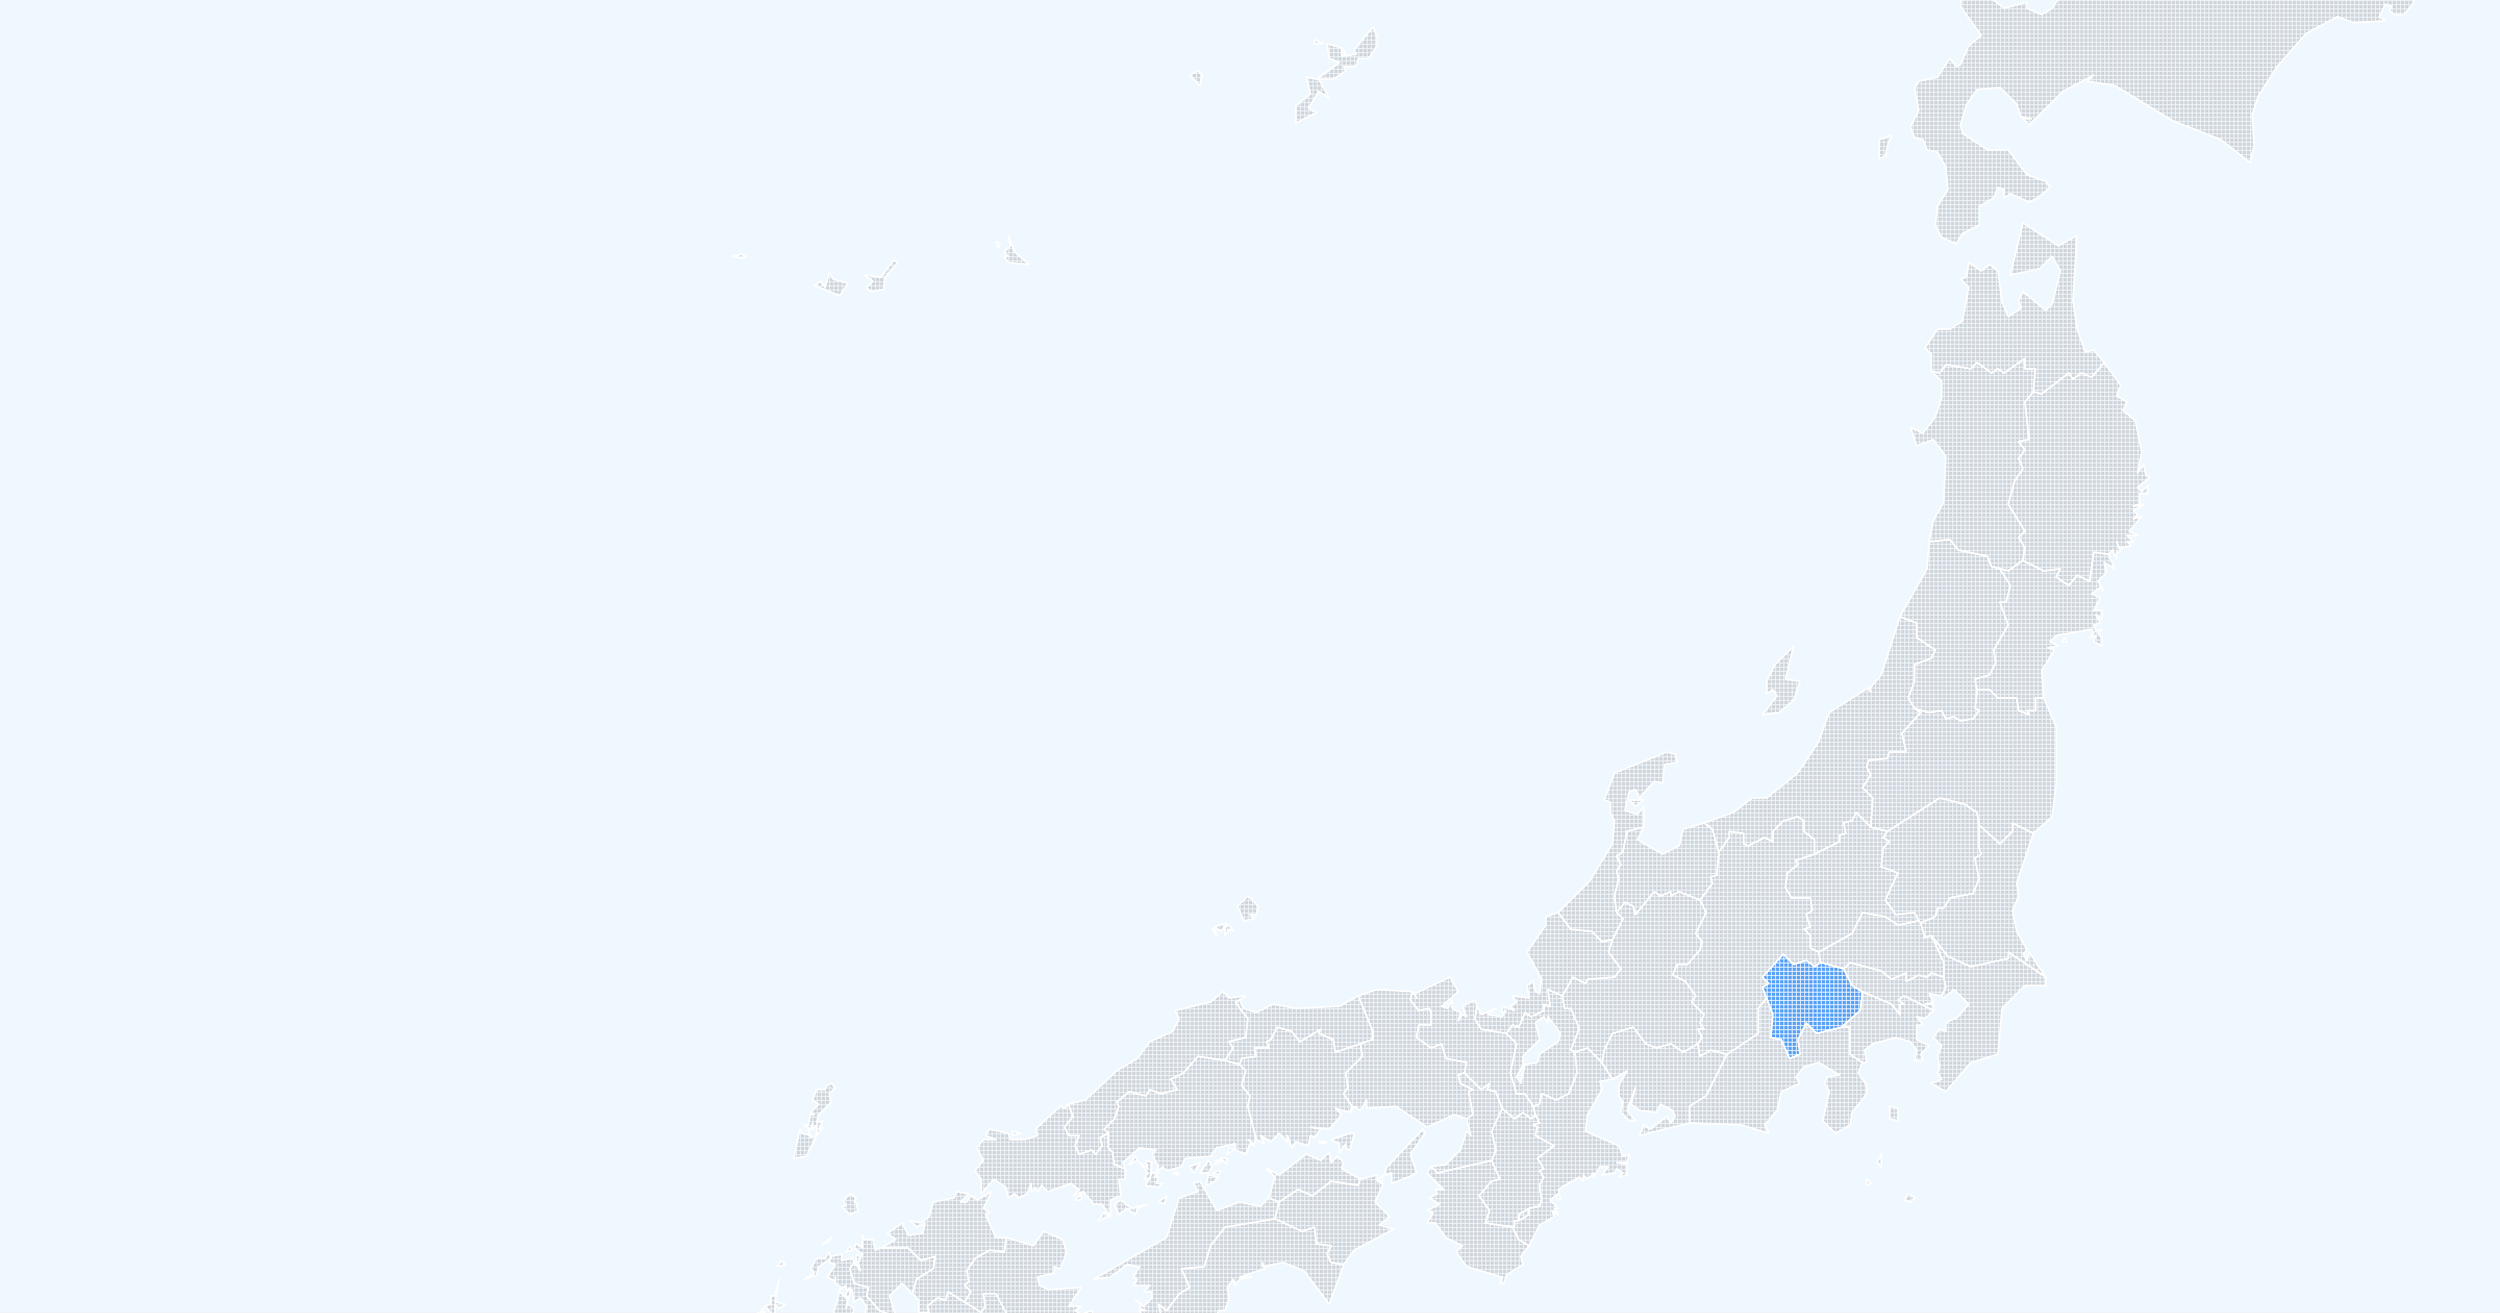
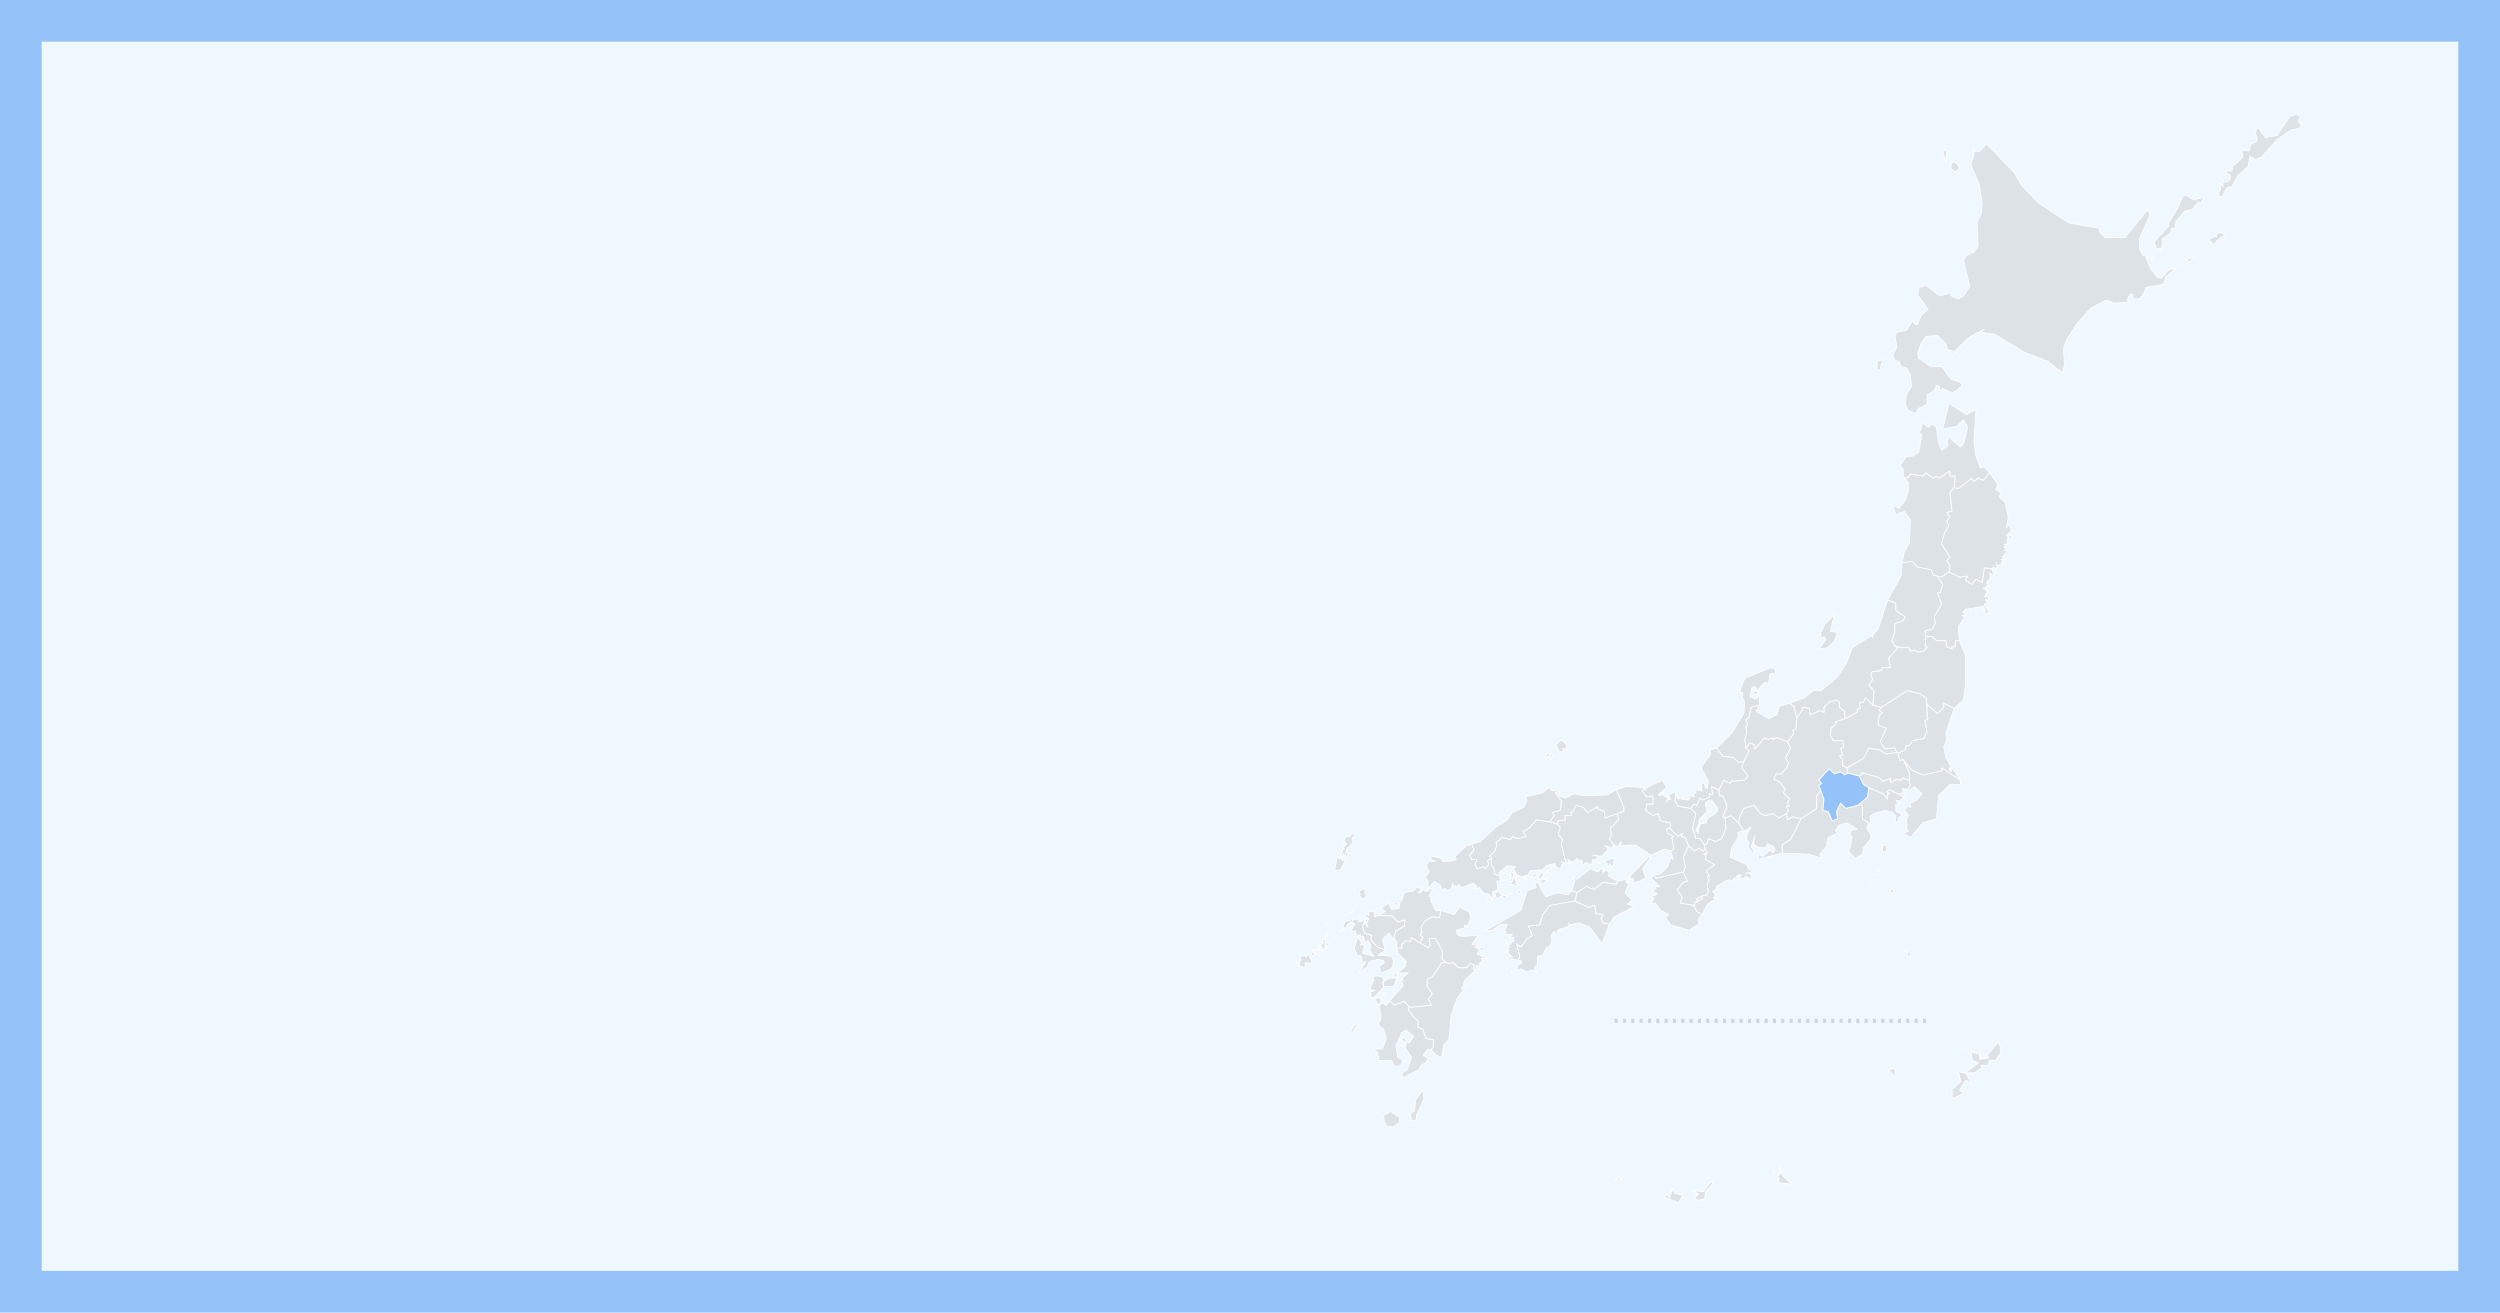
<svg xmlns="http://www.w3.org/2000/svg" viewBox="0 0 1200 630" width="1200" height="630">
  <rect width="1200" height="630" fill="#f0f8ff" />
  <defs>
    <pattern id="main" viewBox="0 0 5 5" x="0" y="0" width="5" height="5" patternUnits="userSpaceOnUse" patternTransform="scale(0.4)">
      <rect x="1" y="1" width="5" height="5" fill="rgba(56,141,245,0.8)" />
    </pattern>
  </defs>
  <defs>
    <pattern id="default" viewBox="0 0 5 5" x="0" y="0" width="5" height="5" patternUnits="userSpaceOnUse" patternTransform="scale(0.4)">
      <rect x="1" y="1" width="5" height="5" fill="rgba(202,205,209,0.8)" />
    </pattern>
  </defs>
-   <g transform="translate(300, -180) scale(1.0)">
+   <g transform="translate(600, 50) scale(0.5)">
    <g class="prefectures">
-       <g class="okinawa kyusyu-okinawa prefecture" data-code="47" stroke-linejoin="round" fill="url(#default)" fill-rule="nonzero" stroke="#ffffff" stroke-width="0.8" transform="translate(52, 193)">
+       <g class="okinawa kyusyu-okinawa prefecture" data-code="47" stroke-linejoin="round" fill="rgba(202,205,209,0.5)" fill-rule="nonzero" stroke="#ffffff" stroke-width="0.8" transform="translate(350, 900)  scale(1.2)">
        <polygon points="4 109 6 110 4 111 0 110" />
        <polygon points="48 121 55 123 51 129 39 124 42 122 44 125 46 118" />
        <polygon points="132 113 130 110 132 110 130 108 133 105 132 100 135 108 142 114" />
        <polygon points="225 23 224 28 219 23 223 21" />
        <polygon points="73 117 77 112 79 113 73 120 72 126 66 127 64 125 67 122 63 119 71 120" />
        <polygon points="287 20 291 17 286 15 285 8 292 10 292 14 299 13 298 11 307 0 309 5 309 9 305 15 300 15 299 19 293 19 294 21 288 25 281 25 286 34 281 31 276 39 280 41 270 46 270 38 277 32 275 24 280 25" />
        <polygon points="127 106 126 103 128 104" />
        <polygon points="279 8 279 6 283 8" />
        <polygon points="293 11 294 13 292 12" />
      </g>
-       <g class="kagoshima kyusyu kyusyu-okinawa prefecture" data-code="46" stroke-linejoin="round" fill="url(#default)" fill-rule="nonzero" stroke="#ffffff" stroke-width="0.8" transform="translate(96, 17)">
+       <g class="kagoshima kyusyu kyusyu-okinawa prefecture" data-code="46" stroke-linejoin="round" fill="rgba(202,205,209,0.5)" fill-rule="nonzero" stroke="#ffffff" stroke-width="0.8" transform="translate(96, 17)">
        <polygon points="23 949 26 951 23 952" />
        <polygon points="33 960 32 954 39 950 48 956 47 961 41 965 35 964" />
        <polygon points="64 953 64 958 59 959 58 952 62 949 63 939 70 929 71 938" />
        <polygon points="38 844 43 848 52 844 57 850 56 852 61 859 66 864 65 869 70 871 73 880 80 881 80 888 78 891 75 890 70 896 75 899 73 903 76 902 69 905 66 910 50 918 50 913 55 910 59 898 53 889 54 884 48 881 53 879 54 883 57 884 61 878 54 872 50 874 44 887 46 898 51 901 49 906 43 907 40 901 27 901 28 897 25 896 27 894 22 890 31 890 35 880 32 871 27 867 30 860 28 848 31 846 35 848" />
        <polygon points="31 837 34 836 33 838" />
        <polygon points="27 848 24 842 29 840 30 844" />
        <polygon points="4 868 6 865 7 867 2 875 0 874" />
-         <polygon points="12 864 9 861 14 861" />
-         <polygon points="284 149 280 150 279 146 289 144" />
-         <polygon points="301 126 301 118 306 118 305 122 309 126 308 129 303 132 300 128" />
-         <polygon points="363 98 360 99 359 97 365 93" />
-         <polygon points="344 90 331 98 335 101 330 104 327 103 329 107 323 102 325 99 316 97 324 97 325 95 321 94 335 88 337 90 339 86 344 85 342 89 344 87 345 89 347 82 349 88" />
-         <polygon points="324 108 322 106 320 108 318 101 323 102 322 105 328 107 325 109 326 107" />
-         <polygon points="355 12 352 16 352 13" />
-         <polygon points="361 1 363 0 365 4" />
      </g>
-       <g class="miyazaki kyusyu kyusyu-okinawa prefecture" data-code="45" stroke-linejoin="round" fill="url(#default)" fill-rule="nonzero" stroke="#ffffff" stroke-width="0.8" transform="translate(152, 824)">
+       <g class="miyazaki kyusyu kyusyu-okinawa prefecture" data-code="45" stroke-linejoin="round" fill="rgba(202,205,209,0.5)" fill-rule="nonzero" stroke="#ffffff" stroke-width="0.8" transform="translate(152, 824)">
        <polygon points="36 0 38 1 43 0 48 5 56 5 59 1 63 2 63 7 65 7 54 17 53 21 56 22 52 23 51 25 53 26 47 34 41 51 39 74 34 79 32 91 27 89 22 84 24 81 24 74 17 73 14 64 9 62 10 57 5 52 0 45 1 43 22 41 19 35 23 30 18 23 18 16 23 14 32 0" />
      </g>
-       <g class="oita kyusyu kyusyu-okinawa prefecture" data-code="44" stroke-linejoin="round" fill="url(#default)" fill-rule="nonzero" stroke="#ffffff" stroke-width="0.8" transform="translate(163, 771)">
+       <g class="oita kyusyu kyusyu-okinawa prefecture" data-code="44" stroke-linejoin="round" fill="rgba(202,205,209,0.5)" fill-rule="nonzero" stroke="#ffffff" stroke-width="0.8" transform="translate(163, 771)">
        <polygon points="0 34 3 29 0 26 2 24 1 19 5 13 12 9 19 10 20 3 33 7 38 0 47 4 49 10 46 18 43 17 43 20 35 22 36 26 40 28 56 27 50 36 56 36 53 38 56 40 61 38 62 41 57 41 55 45 65 49 59 49 61 51 57 54 60 55 54 56 54 60 52 60 52 55 48 54 45 58 37 58 32 53 27 54 25 53 21 49 22 43 15 30 9 30 10 36 8 39" />
      </g>
-       <g class="kumamoto kyusyu kyusyu-okinawa prefecture" data-code="43" stroke-linejoin="round" fill="url(#default)" fill-rule="nonzero" stroke="#ffffff" stroke-width="0.8" transform="translate(115, 800)">
+       <g class="kumamoto kyusyu kyusyu-okinawa prefecture" data-code="43" stroke-linejoin="round" fill="rgba(202,205,209,0.5)" fill-rule="nonzero" stroke="#ffffff" stroke-width="0.8" transform="translate(115, 800)">
        <path d="M8,37 L13,38 L13,48 L5,57 L1,58 L1,52 L5,51 L0,50 L4,40 L3,37 L8,37 Z M20,47 L14,47 L12,43 L19,39 L26,39 L23,47 L20,47 Z M24,34 L26,34 L26,38 L23,38 L24,34 Z M38,67 L33,61 L24,65 L19,61 L32,46 L30,40 L32,41 L31,39 L37,34 L26,34 L34,28 L35,23 L27,15 L26,10 L31,10 L30,7 L35,3 L39,4 L40,0 L48,5 L56,10 L58,7 L57,1 L63,1 L70,14 L69,20 L73,24 L69,24 L60,38 L55,40 L55,47 L60,54 L56,59 L59,65 L38,67 Z" />
      </g>
-       <g class="nagasaki kyusyu kyusyu-okinawa prefecture" data-code="42" stroke-linejoin="round" fill="url(#default)" fill-rule="nonzero" stroke="#ffffff" stroke-width="0.8" transform="translate(44, 700)">
+       <g class="nagasaki kyusyu kyusyu-okinawa prefecture" data-code="42" stroke-linejoin="round" fill="rgba(202,205,209,0.5)" fill-rule="nonzero" stroke="#ffffff" stroke-width="0.8" transform="translate(44, 700)">
        <path d="M53,1 L55,0 L57,2 L54,5 L55,9 L49,15 L48,19 L51,18 L49,22 L51,21 L48,25 L48,20 L46,22 L46,19 L45,22 L42,20 L44,20 L45,15 L47,15 L45,14 L49,10 L46,8 L48,3 L52,3 L53,1 Z M46,29 L43,35 L37,36 L40,22 L41,24 L45,25 L44,22 L45,26 L48,25 L46,29 Z M67,59 L68,61 L64,63 L60,59 L62,59 L61,56 L64,53 L67,55 L66,57 L68,58 L67,59 Z M28,110 L25,115 L26,110 L23,107 L26,106 L26,102 L28,102 L30,94 L28,105 L33,106 L30,108 L28,106 L28,110 Z M24,112 L21,111 L21,109 L23,111 L22,108 L24,112 Z M19,113 L20,110 L19,116 L16,111 L19,113 Z M6,118 L9,117 L10,119 L12,115 L16,125 L9,124 L9,129 L0,126 L1,124 L3,126 L4,125 L2,125 L5,122 L4,116 L6,118 Z M65,80 L62,81 L64,78 L65,80 Z M67,82 L70,84 L67,86 L67,82 Z M29,88 L31,85 L33,87 L29,88 Z M54,76 L51,77 L55,74 L54,76 Z M66,86 L64,89 L66,96 L73,98 L72,102 L78,109 L86,112 L79,117 L92,118 L94,123 L92,130 L82,134 L80,128 L85,124 L84,122 L79,121 L71,123 L68,129 L60,134 L64,129 L63,126 L65,127 L67,123 L64,125 L63,118 L59,117 L56,111 L59,100 L63,104 L62,108 L63,106 L66,108 L64,115 L75,118 L71,112 L72,107 L69,103 L66,105 L65,99 L62,99 L62,97 L58,100 L60,98 L57,96 L57,93 L57,95 L53,93 L57,87 L54,86 L55,83 L60,82 L60,85 L65,84 L66,86 Z M49,88 L48,92 L42,94 L47,91 L45,89 L48,84 L52,84 L54,81 L55,84 L49,88 Z M15,115 L15,113 L18,116 L15,118 L15,115 Z M64,101 L63,104 L62,101 L64,98 L64,101 Z" />
      </g>
-       <g class="saga kyusyu kyusyu-okinawa prefecture" data-code="41" stroke-linejoin="round" fill="url(#default)" fill-rule="nonzero" stroke="#ffffff" stroke-width="0.8" transform="translate(108, 773)">
+       <g class="saga kyusyu kyusyu-okinawa prefecture" data-code="41" stroke-linejoin="round" fill="rgba(202,205,209,0.5)" fill-rule="nonzero" stroke="#ffffff" stroke-width="0.8" transform="translate(108, 773)">
        <polygon points="15 6 28 6 34 12 41 10 40 16 32 21 30 28 25 23 19 29 22 39 14 36 8 29 9 25 2 23 0 16 2 13 5 17 4 13 6 9 2 6 3 4 6 6 6 0 7 2 11 2 12 7" />
      </g>
-       <g class="fukuoka kyusyu kyusyu-okinawa prefecture" data-code="40" stroke-linejoin="round" fill="url(#default)" fill-rule="nonzero" stroke="#ffffff" stroke-width="0.8" transform="translate(123, 752)">
+       <g class="fukuoka kyusyu kyusyu-okinawa prefecture" data-code="40" stroke-linejoin="round" fill="rgba(202,205,209,0.5)" fill-rule="nonzero" stroke="#ffffff" stroke-width="0.8" transform="translate(123, 752)">
        <polygon points="40 53 32 48 31 52 27 51 22 55 23 58 18 58 18 52 15 49 17 42 25 37 26 31 19 33 13 27 0 27 7 23 3 20 10 15 13 21 20 20 21 15 17 17 14 14 19 15 23 12 25 5 35 3 36 0 42 1 38 5 41 5 43 2 46 4 53 0 49 8 52 10 50 11 55 22 60 22 59 29 52 28 45 32 41 38 42 43 40 45 43 48" />
      </g>
-       <g class="kochi shikoku prefecture" data-code="39" stroke-linejoin="round" fill="url(#default)" fill-rule="nonzero" stroke="#ffffff" stroke-width="0.8" transform="translate(251, 765)">
+       <g class="kochi shikoku prefecture" data-code="39" stroke-linejoin="round" fill="rgba(202,205,209,0.5)" fill-rule="nonzero" stroke="#ffffff" stroke-width="0.8" transform="translate(251, 765)">
        <path d="M61,0 L74,6 L80,4 L81,12 L88,13 L86,17 L88,21 L94,22 L87,41 L75,25 L65,21 L55,23 L55,21 L56,24 L44,28 L50,28 L44,29 L42,32 L41,29 L38,33 L39,38 L37,44 L34,44 L30,52 L25,53 L25,61 L22,64 L25,70 L21,66 L14,68 L9,65 L5,67 L6,61 L10,60 L9,57 L6,57 L8,54 L5,41 L9,44 L15,36 L20,33 L16,24 L27,23 L30,13 L37,4 L61,0 Z M1,69 L0,70 L0,67 L1,69 Z" />
      </g>
-       <g class="ehime sikoku prefecture" data-code="38" stroke-linejoin="round" fill="url(#default)" fill-rule="nonzero" stroke="#ffffff" stroke-width="0.8" transform="translate(225, 737)">
+       <g class="ehime sikoku prefecture" data-code="38" stroke-linejoin="round" fill="rgba(202,205,209,0.5)" fill-rule="nonzero" stroke="#ffffff" stroke-width="0.8" transform="translate(225, 737)">
        <path d="M34,21 L31,20 L35,17 L34,21 Z M55,6 L51,6 L55,0 L57,3 L55,6 Z M60,5 L61,5 L60,7 L57,6 L60,5 Z M58,10 L54,12 L55,7 L60,8 L58,10 Z M32,85 L25,83 L25,86 L23,86 L24,81 L27,82 L21,76 L24,76 L22,72 L25,72 L22,71 L23,69 L20,67 L24,70 L28,66 L28,63 L24,63 L27,60 L19,60 L21,57 L19,56 L22,51 L16,50 L8,56 L0,57 L35,37 L41,18 L50,15 L48,11 L51,10 L59,24 L70,20 L80,22 L84,18 L89,20 L87,28 L63,32 L56,41 L53,51 L42,52 L46,61 L41,64 L35,72 L31,69 L34,82 L32,85 Z" />
      </g>
-       <g class="kagawa shikoku prefecture" data-code="37" stroke-linejoin="round" fill="url(#default)" fill-rule="nonzero" stroke="#ffffff" stroke-width="0.8" transform="translate(308, 724)">
+       <g class="kagawa shikoku prefecture" data-code="37" stroke-linejoin="round" fill="rgba(202,205,209,0.5)" fill-rule="nonzero" stroke="#ffffff" stroke-width="0.8" transform="translate(308, 724)">
        <path d="M6,33 L1,31 L4,21 L0,17 L6,20 L19,10 L26,13 L30,9 L31,14 L34,11 L37,14 L36,17 L45,22 L44,25 L31,23 L22,30 L15,27 L6,33 Z M27,5 L25,4 L29,4 L27,5 Z M40,0 L42,0 L40,8 L38,7 L38,5 L35,9 L35,5 L31,3 L40,0 Z" />
      </g>
-       <g class="tokushima shikoku prefecture" data-code="36" stroke-linejoin="round" fill="url(#default)" fill-rule="nonzero" stroke="#ffffff" stroke-width="0.8" transform="translate(312, 744)">
+       <g class="tokushima shikoku prefecture" data-code="36" stroke-linejoin="round" fill="rgba(202,205,209,0.5)" fill-rule="nonzero" stroke="#ffffff" stroke-width="0.8" transform="translate(312, 744)">
        <path d="M50,2 L52,0 L51,4 L50,2 Z M41,2 L49,0 L49,3 L52,4 L48,13 L55,20 L50,24 L57,26 L38,36 L33,43 L27,42 L25,38 L27,34 L20,33 L19,25 L13,27 L0,21 L2,13 L11,7 L18,10 L27,3 L40,5 L41,2 Z" />
      </g>
-       <g class="yamaguchi chugoku prefecture" data-code="35" stroke-linejoin="round" fill="url(#default)" fill-rule="nonzero" stroke="#ffffff" stroke-width="0.8" transform="translate(168, 710)">
+       <g class="yamaguchi chugoku prefecture" data-code="35" stroke-linejoin="round" fill="rgba(202,205,209,0.5)" fill-rule="nonzero" stroke="#ffffff" stroke-width="0.8" transform="translate(168, 710)">
        <path d="M45,0 L47,6 L43,11 L45,15 L50,15 L48,20 L50,24 L56,22 L58,24 L61,20 L60,16 L64,14 L64,21 L66,23 L67,29 L72,31 L72,36 L69,36 L70,44 L65,46 L65,54 L61,48 L57,48 L52,42 L47,44 L50,41 L46,38 L35,42 L32,39 L30,42 L29,40 L27,42 L27,38 L25,43 L21,45 L19,43 L16,45 L15,40 L9,36 L3,43 L3,36 L0,32 L4,27 L1,21 L4,17 L10,17 L5,15 L7,12 L16,14 L17,17 L24,17 L30,15 L29,12 L41,1 L43,2 L45,0 Z M64,54 L59,56 L62,52 L64,54 Z M75,50 L83,48 L78,50 L77,53 L73,50 L69,53 L67,48 L70,46 L75,50 Z M18,15 L18,13 L22,14 L18,15 Z M51,46 L48,46 L51,43 L51,46 Z" />
      </g>
-       <g class="hiroshima chugoku prefecture" data-code="34" stroke-linejoin="round" fill="url(#default)" fill-rule="nonzero" stroke="#ffffff" stroke-width="0.8" transform="translate(230, 687)">
+       <g class="hiroshima chugoku prefecture" data-code="34" stroke-linejoin="round" fill="rgba(202,205,209,0.5)" fill-rule="nonzero" stroke="#ffffff" stroke-width="0.8" transform="translate(230, 687)">
        <path d="M73,40 L72,42 L69,40 L72,43 L70,42 L68,47 L63,45 L63,42 L54,44 L51,48 L39,49 L37,53 L30,55 L28,53 L25,56 L26,53 L23,47 L25,45 L17,44 L9,51 L10,54 L5,52 L4,46 L2,44 L2,37 L0,35 L5,30 L7,24 L6,22 L12,17 L20,19 L22,16 L27,18 L35,16 L32,11 L38,8 L45,0 L58,2 L65,4 L68,7 L66,14 L70,19 L69,24 L73,40 Z M45,53 L43,56 L41,53 L46,51 L45,53 Z M21,54 L20,50 L23,51 L22,59 L19,59 L21,56 L17,51 L21,54 Z M15,48 L16,50 L12,52 L15,48 Z M35,57 L33,56 L36,56 L35,57 Z M24,58 L26,58 L25,61 L28,61 L26,63 L20,62 L23,56 L26,56 L24,58 Z M59,49 L59,52 L56,49 L59,49 Z M57,50 L53,52 L54,50 L57,50 Z M60,44 L62,45 L59,47 L60,44 Z" />
      </g>
-       <g class="okayama chugoku prefecture" data-code="33" stroke-linejoin="round" fill="url(#default)" fill-rule="nonzero" stroke="#ffffff" stroke-width="0.8" transform="translate(295, 673)">
+       <g class="okayama chugoku prefecture" data-code="33" stroke-linejoin="round" fill="rgba(202,205,209,0.5)" fill-rule="nonzero" stroke="#ffffff" stroke-width="0.8" transform="translate(295, 673)">
        <polygon points="58 8 59 14 51 22 52 29 50 32 54 38 53 41 46 39 49 42 43 49 34 48 39 49 36 53 34 52 33 57 27 55 25 58 23 52 23 55 19 51 15 55 10 52 12 56 8 54 4 38 5 33 1 28 3 21 0 18 1 15 8 14 7 10 14 10 13 7 15 6 18 0 25 2 29 7 39 1 38 3 45 6 46 12" />
      </g>
-       <g class="shimane chugoku prefecture" data-code="32" stroke-linejoin="round" fill="url(#default)" fill-rule="nonzero" stroke="#ffffff" stroke-width="0.8" transform="translate(211, 610)">
+       <g class="shimane chugoku prefecture" data-code="32" stroke-linejoin="round" fill="rgba(202,205,209,0.5)" fill-rule="nonzero" stroke="#ffffff" stroke-width="0.8" transform="translate(211, 610)">
        <path d="M74,14 L78,13 L75,17 L72,15 L73,19 L71,16 L74,14 Z M79,16 L77,19 L77,15 L79,14 L81,17 L79,16 Z M83,5 L88,0 L93,5 L92,9 L89,9 L91,11 L86,12 L83,5 Z M2,100 L10,98 L25,84 L35,78 L41,70 L52,65 L55,59 L53,55 L70,51 L76,46 L79,49 L87,48 L84,50 L82,51 L88,59 L87,68 L79,70 L81,73 L77,79 L64,77 L57,85 L51,88 L54,93 L46,95 L41,93 L39,96 L31,94 L25,99 L26,101 L24,107 L19,112 L21,114 L17,116 L18,120 L15,124 L13,122 L7,124 L5,120 L7,115 L2,115 L0,111 L4,106 L2,100 Z" />
      </g>
-       <g class="tottori chugoku prefecture" data-code="31" stroke-linejoin="round" fill="url(#default)" fill-rule="nonzero" stroke="#ffffff" stroke-width="0.8" transform="translate(288, 658)">
+       <g class="tottori chugoku prefecture" data-code="31" stroke-linejoin="round" fill="rgba(202,205,209,0.5)" fill-rule="nonzero" stroke="#ffffff" stroke-width="0.8" transform="translate(288, 658)">
        <polygon points="7 33 0 31 4 25 2 22 10 20 11 11 5 3 7 2 9 6 15 8 23 4 34 6 55 5 64 0 71 17 71 21 65 23 53 27 52 21 45 18 46 16 36 22 32 17 25 15 22 21 20 22 21 25 14 25 15 29 8 30" />
      </g>
-       <g class="wakayama kinki prefecture" data-code="30" stroke-linejoin="round" fill="url(#default)" fill-rule="nonzero" stroke="#ffffff" stroke-width="0.8" transform="translate(385, 737)">
+       <g class="wakayama kinki prefecture" data-code="30" stroke-linejoin="round" fill="rgba(202,205,209,0.5)" fill-rule="nonzero" stroke="#ffffff" stroke-width="0.8" transform="translate(385, 737)">
        <path d="M41,32 L44,38 L49,41 L45,46 L46,50 L38,55 L37,59 L35,59 L36,56 L19,51 L14,44 L17,41 L9,37 L4,30 L0,30 L3,25 L0,24 L6,21 L1,18 L5,16 L4,14 L8,14 L0,6 L2,3 L5,6 L31,0 L35,9 L31,10 L25,17 L30,24 L28,30 L41,32 Z M49,23 L49,26 L44,29 L44,26 L49,23 Z" />
      </g>
-       <g class="nara kinki prefecture" data-code="29" stroke-linejoin="round" fill="url(#default)" fill-rule="nonzero" stroke="#ffffff" stroke-width="0.8" transform="translate(410, 712)">
+       <g class="nara kinki prefecture" data-code="29" stroke-linejoin="round" fill="rgba(202,205,209,0.5)" fill-rule="nonzero" stroke="#ffffff" stroke-width="0.8" transform="translate(410, 712)">
        <polygon points="24 48 19 51 19 54 17 54 17 57 16 57 3 55 5 49 0 42 6 35 10 34 6 25 8 20 6 11 11 0 17 5 21 2 25 5 27 3 29 7 26 8 28 9 27 13 36 18 28 24 31 29 29 30 31 33 29 37 30 44 29 47" />
      </g>
-       <g class="hyogo kinki prefecture" data-code="28" stroke-linejoin="round" fill="url(#default)" fill-rule="nonzero" stroke="#ffffff" stroke-width="0.8" transform="translate(345, 655)">
+       <g class="hyogo kinki prefecture" data-code="28" stroke-linejoin="round" fill="rgba(202,205,209,0.5)" fill-rule="nonzero" stroke="#ffffff" stroke-width="0.8" transform="translate(345, 655)">
        <path d="M31,90 L23,93 L23,88 L20,89 L20,86 L38,67 L39,69 L32,79 L35,88 L31,90 Z M3,59 L4,56 L0,50 L2,47 L1,40 L9,32 L8,26 L14,24 L14,20 L7,3 L16,0 L33,1 L32,5 L36,10 L41,9 L42,11 L42,17 L36,17 L35,23 L42,28 L47,26 L49,33 L59,35 L58,40 L55,41 L56,45 L62,48 L60,49 L62,60 L59,62 L53,60 L40,66 L25,56 L11,57 L11,53 L8,58 L5,56 L3,59 Z" />
      </g>
-       <g class="osaka kinki prefecture" data-code="27" stroke-linejoin="round" fill="url(#default)" fill-rule="nonzero" stroke="#ffffff" stroke-width="0.8" transform="translate(387, 695)">
+       <g class="osaka kinki prefecture" data-code="27" stroke-linejoin="round" fill="rgba(202,205,209,0.5)" fill-rule="nonzero" stroke="#ffffff" stroke-width="0.8" transform="translate(387, 695)">
        <polygon points="16 0 24 8 28 5 27 8 31 9 34 17 29 28 31 37 29 42 3 48 0 45 7 44 14 37 17 28 19 30 17 22 20 20 18 9 20 8 14 5 13 1" />
      </g>
-       <g class="kyoto kinki prefecture" data-code="26" stroke-linejoin="round" fill="url(#default)" fill-rule="nonzero" stroke="#ffffff" stroke-width="0.8" transform="translate(377, 649)">
+       <g class="kyoto kinki prefecture" data-code="26" stroke-linejoin="round" fill="rgba(202,205,209,0.5)" fill-rule="nonzero" stroke="#ffffff" stroke-width="0.8" transform="translate(377, 649)">
        <polygon points="44 63 41 55 37 54 38 51 34 54 26 46 27 41 17 39 15 32 10 34 3 29 4 23 10 23 10 17 9 15 4 16 0 11 1 7 3 10 2 8 19 0 23 7 15 14 18 15 20 11 20 15 24 17 23 21 25 18 27 19 25 14 31 11 32 14 31 20 34 25 46 27 51 32 48 46 51 56 55 56 59 62 60 66 58 68 54 65 50 68" />
      </g>
-       <g class="shiga kinki prefecture" data-code="25" stroke-linejoin="round" fill="url(#default)" fill-rule="nonzero" stroke="#ffffff" stroke-width="0.8" transform="translate(423, 655)">
+       <g class="shiga kinki prefecture" data-code="25" stroke-linejoin="round" fill="rgba(202,205,209,0.5)" fill-rule="nonzero" stroke="#ffffff" stroke-width="0.8" transform="translate(423, 655)">
        <path d="M20,0 L27,3 L28,9 L31,9 L34,16 L35,19 L31,29 L33,30 L34,40 L30,50 L24,53 L17,50 L16,55 L13,56 L9,50 L5,50 L2,40 L5,26 L0,21 L3,17 L6,18 L9,11 L12,13 L18,10 L18,7 L21,8 L20,0 Z M20,13 L20,16 L18,13 L14,16 L16,24 L8,32 L8,36 L5,42 L7,45 L9,36 L15,35 L16,31 L25,25 L26,21 L20,13 Z" />
      </g>
-       <g class="mie kinki prefecture" data-code="24" stroke-linejoin="round" fill="url(#default)" fill-rule="nonzero" stroke="#ffffff" stroke-width="0.8" transform="translate(426, 683)">
+       <g class="mie kinki prefecture" data-code="24" stroke-linejoin="round" fill="rgba(202,205,209,0.5)" fill-rule="nonzero" stroke="#ffffff" stroke-width="0.8" transform="translate(426, 683)">
        <polygon points="8 95 3 92 0 86 1 86 1 83 3 83 8 80 8 77 13 76 14 73 13 66 15 62 13 59 15 58 12 53 20 47 11 42 12 38 10 37 13 36 11 32 10 28 13 27 14 22 21 25 27 22 31 12 30 2 36 0 43 7 48 15 42 16 43 20 36 32 35 40 51 47 53 52 56 51 55 55 50 55 55 56 55 61 51 62 53 60 50 58 49 60 43 61 46 57 42 57 39 62 39 60 36 63 34 61 34 64 32 62 25 66 22 68 23 73 21 72 22 70 18 73 22 77 20 77 22 80 19 78 20 81 13 85" />
      </g>
-       <g class="aichi chubu prefecture" data-code="23" stroke-linejoin="round" fill="url(#default)" fill-rule="nonzero" stroke="#ffffff" stroke-width="0.8" transform="translate(469, 673)">
+       <g class="aichi chubu prefecture" data-code="23" stroke-linejoin="round" fill="rgba(202,205,209,0.5)" fill-rule="nonzero" stroke="#ffffff" stroke-width="0.8" transform="translate(469, 673)">
        <polygon points="42 46 18 52 20 47 23 49 31 43 33 46 35 43 34 40 28 37 26 41 18 40 14 37 16 29 12 40 16 45 13 45 9 41 10 36 8 33 8 28 12 21 5 25 0 17 1 11 5 3 15 0 21 8 26 10 33 8 39 12 46 8 47 14 52 11 60 13 50 33 42 38" />
      </g>
-       <g class="shizuoka chubu prefecture" data-code="22" stroke-linejoin="round" fill="url(#default)" fill-rule="nonzero" stroke="#ffffff" stroke-width="0.8" transform="translate(511, 659)">
+       <g class="shizuoka chubu prefecture" data-code="22" stroke-linejoin="round" fill="rgba(202,205,209,0.5)" fill-rule="nonzero" stroke="#ffffff" stroke-width="0.8" transform="translate(511, 659)">
        <polygon points="73 14 77 14 77 27 83 31 81 36 85 42 85 46 78 55 77 61 70 65 64 59 67 45 65 41 66 38 72 37 62 31 55 33 51 38 53 41 44 45 42 54 36 61 38 65 25 61 0 60 0 52 8 47 18 27 33 17 33 5 37 0 40 8 39 19 44 20 48 29 53 27 52 20 56 12 61 17" />
      </g>
-       <g class="gifu chubu prefecture" data-code="21" stroke-linejoin="round" fill="url(#default)" fill-rule="nonzero" stroke="#ffffff" stroke-width="0.8" transform="translate(450, 608)">
+       <g class="gifu chubu prefecture" data-code="21" stroke-linejoin="round" fill="rgba(202,205,209,0.5)" fill-rule="nonzero" stroke="#ffffff" stroke-width="0.8" transform="translate(450, 608)">
        <polygon points="66 4 69 10 64 20 67 24 66 28 60 35 55 35 53 40 59 43 64 50 62 53 68 59 66 63 68 66 65 66 67 70 65 73 58 77 52 73 45 75 40 73 34 65 24 68 20 76 19 82 12 75 6 77 4 76 8 66 7 63 4 56 1 56 0 50 5 41 11 44 12 42 25 41 28 37 22 29 24 23 29 13 26 10 30 5 34 7 35 11 44 0 47 2 52 0 52 2 56 0" />
      </g>
-       <g class="nagano chubu prefecture" data-code="20" stroke-linejoin="round" fill="url(#default)" fill-rule="nonzero" stroke="#ffffff" stroke-width="0.8" transform="translate(503, 572)">
+       <g class="nagano chubu prefecture" data-code="20" stroke-linejoin="round" fill="rgba(202,205,209,0.5)" fill-rule="nonzero" stroke="#ffffff" stroke-width="0.8" transform="translate(503, 572)">
        <polygon points="68 18 59 21 60 23 55 27 54 34 57 39 66 39 67 45 64 47 66 53 63 54 66 57 66 63 70 65 71 70 68 72 64 69 58 71 53 66 43 77 46 80 43 82 45 87 41 92 41 104 26 114 18 112 13 115 12 109 14 106 12 102 15 102 13 99 15 95 9 89 11 86 6 79 0 76 2 71 7 71 13 64 14 60 11 56 16 46 13 40 19 32 18 29 21 28 22 17 27 10 27 7 34 8 34 13 36 14 44 10 48 12 48 7 53 2 60 0 63 2 63 7 68 11" />
      </g>
-       <g class="yamanashi chubu prefecture" data-code="19" stroke-linejoin="round" fill="url(#main)" fill-rule="nonzero" stroke="#ffffff" stroke-width="0.8" transform="translate(546, 638)">
+       <g class="yamanashi chubu prefecture" data-code="19" stroke-linejoin="round" fill="rgba(56,141,245,0.5)" fill-rule="nonzero" stroke="#ffffff" stroke-width="0.8" transform="translate(546, 638)">
        <polygon points="2 21 0 16 3 14 0 11 10 0 15 5 21 3 25 6 28 4 39 7 43 15 48 18 47 27 38 35 26 38 21 33 17 41 18 48 13 50 9 41 4 40 5 29" />
      </g>
-       <g class="fukui chubu prefecture" data-code="18" stroke-linejoin="round" fill="url(#default)" fill-rule="nonzero" stroke="#ffffff" stroke-width="0.8" transform="translate(408, 618)">
+       <g class="fukui chubu prefecture" data-code="18" stroke-linejoin="round" fill="rgba(202,205,209,0.5)" fill-rule="nonzero" stroke="#ffffff" stroke-width="0.8" transform="translate(408, 618)">
        <polygon points="40 0 46 8 56 9 61 14 66 13 64 19 70 27 67 31 54 32 53 34 47 31 42 40 35 37 36 45 33 44 33 47 27 50 24 48 21 55 18 54 15 58 3 56 0 51 1 45 3 49 10 46 6 49 13 50 15 47 13 48 13 45 19 47 17 45 20 43 18 40 26 41 25 35 28 33 29 38 31 39 32 32 25 19 34 6 34 2" />
      </g>
-       <g class="ishikawa chubu prefecture" data-code="17" stroke-linejoin="round" fill="url(#default)" fill-rule="nonzero" stroke="#ffffff" stroke-width="0.8" transform="translate(448, 541)">
+       <g class="ishikawa chubu prefecture" data-code="17" stroke-linejoin="round" fill="rgba(202,205,209,0.5)" fill-rule="nonzero" stroke="#ffffff" stroke-width="0.8" transform="translate(448, 541)">
        <path d="M37,26 L34,23 L41,23 L37,26 Z M28,77 L31,80 L26,90 L21,91 L16,86 L6,85 L0,77 L15,62 L26,44 L27,33 L25,29 L25,24 L22,23 L27,10 L52,0 L56,1 L57,5 L51,6 L50,15 L46,14 L39,22 L37,18 L34,19 L32,28 L38,30 L41,26 L41,36 L33,38 L31,48 L28,50 L30,54 L28,57 L29,61 L27,69 L28,77 Z" />
      </g>
-       <g class="toyama chubu prefecture" data-code="16" stroke-linejoin="round" fill="url(#default)" fill-rule="nonzero" stroke="#ffffff" stroke-width="0.8" transform="translate(475, 575)">
+       <g class="toyama chubu prefecture" data-code="16" stroke-linejoin="round" fill="rgba(202,205,209,0.5)" fill-rule="nonzero" stroke="#ffffff" stroke-width="0.8" transform="translate(475, 575)">
        <polygon points="41 37 31 33 27 35 27 33 22 35 19 33 10 44 9 40 5 38 1 43 0 35 2 27 1 23 3 20 1 16 4 14 6 4 14 2 11 8 23 15 31 11 33 3 43 0 47 3 50 14 49 25 46 26 47 29" />
      </g>
-       <g class="niigata chubu prefecture" data-code="15" stroke-linejoin="round" fill="url(#default)" fill-rule="nonzero" stroke="#ffffff" stroke-width="0.8" transform="translate(518, 476)">
+       <g class="niigata chubu prefecture" data-code="15" stroke-linejoin="round" fill="rgba(202,205,209,0.5)" fill-rule="nonzero" stroke="#ffffff" stroke-width="0.8" transform="translate(518, 476)">
        <path d="M7,113 L4,102 L0,99 L14,94 L23,87 L30,87 L45,75 L55,60 L60,46 L79,34 L80,36 L79,35 L85,28 L94,0 L102,3 L102,10 L111,16 L109,20 L101,23 L101,31 L98,39 L101,44 L104,46 L95,56 L97,65 L89,65 L88,68 L79,69 L78,72 L80,76 L76,82 L81,87 L80,101 L73,94 L71,98 L67,99 L68,104 L65,105 L65,108 L53,114 L53,107 L48,103 L48,98 L45,96 L38,98 L33,103 L33,108 L29,106 L21,110 L19,109 L19,104 L12,103 L12,106 L7,113 Z M36,46 L28,47 L35,38 L33,35 L30,37 L30,31 L34,23 L43,14 L39,30 L46,31 L43,40 L36,46 Z" />
      </g>
-       <g class="kanagawa kanto prefecture" data-code="14" stroke-linejoin="round" fill="url(#default)" fill-rule="nonzero" stroke="#ffffff" stroke-width="0.8" transform="translate(584, 656)">
+       <g class="kanagawa kanto prefecture" data-code="14" stroke-linejoin="round" fill="rgba(202,205,209,0.5)" fill-rule="nonzero" stroke="#ffffff" stroke-width="0.8" transform="translate(584, 656)">
        <polygon points="10 0 24 6 28 11 28 6 30 6 27 4 30 2 44 9 40 13 36 12 39 16 36 16 36 23 42 26 38 30 39 33 35 33 36 28 33 24 26 22 15 25 11 28 12 34 10 34 4 30 4 17 0 17 9 9" />
      </g>
-       <g class="tokyo kanto prefecture" data-code="13" stroke-linejoin="round" fill="url(#default)" fill-rule="nonzero" stroke="#ffffff" stroke-width="0.8" transform="translate(585, 642)">
+       <g class="tokyo kanto prefecture" data-code="13" stroke-linejoin="round" fill="rgba(202,205,209,0.5)" fill-rule="nonzero" stroke="#ffffff" stroke-width="0.8" transform="translate(585, 642)">
        <path d="M49,173 L49,178 L44,171 L49,173 Z M34,113 L32,115 L29,114 L31,111 L34,113 Z M11,104 L13,106 L11,107 L11,104 Z M18,98 L16,96 L18,92 L18,98 Z M22,75 L22,69 L26,70 L26,76 L22,75 Z M48,7 L49,12 L47,16 L41,15 L43,19 L39,20 L43,20 L43,23 L29,16 L26,18 L29,20 L27,20 L27,25 L23,20 L9,14 L4,11 L0,3 L3,0 L18,4 L23,8 L30,5 L30,9 L36,6 L40,7 L42,5 L48,7 Z" />
      </g>
-       <g class="chiba kanto prefecture" data-code="12" stroke-linejoin="round" fill="url(#default)" fill-rule="nonzero" stroke="#ffffff" stroke-width="0.8" transform="translate(627, 629)">
+       <g class="chiba kanto prefecture" data-code="12" stroke-linejoin="round" fill="rgba(202,205,209,0.5)" fill-rule="nonzero" stroke="#ffffff" stroke-width="0.8" transform="translate(627, 629)">
        <polygon points="5 29 7 25 6 20 6 13 0 0 8 10 19 15 37 11 37 8 55 20 55 24 45 24 34 35 32 57 19 61 7 75 0 71 5 69 3 66 4 63 3 58 5 53 1 49 4 45 7 46 7 42 13 39 18 33 11 26 6 30" />
      </g>
-       <g class="saitama kanto prefecture" data-code="11" stroke-linejoin="round" fill="url(#default)" fill-rule="nonzero" stroke="#ffffff" stroke-width="0.8" transform="translate(573, 618)">
+       <g class="saitama kanto prefecture" data-code="11" stroke-linejoin="round" fill="rgba(202,205,209,0.5)" fill-rule="nonzero" stroke="#ffffff" stroke-width="0.8" transform="translate(573, 618)">
        <polygon points="48 4 49 5 51 12 54 11 54 11 60 24 60 31 54 29 52 31 48 30 42 33 42 29 35 32 30 28 15 24 12 27 1 24 0 19 16 10 21 0 32 2 38 6" />
      </g>
-       <g class="gunma kanto prefecture" data-code="10" stroke-linejoin="round" fill="url(#default)" fill-rule="nonzero" stroke="#ffffff" stroke-width="0.8" transform="translate(557, 570)">
+       <g class="gunma kanto prefecture" data-code="10" stroke-linejoin="round" fill="rgba(202,205,209,0.5)" fill-rule="nonzero" stroke="#ffffff" stroke-width="0.8" transform="translate(557, 570)">
        <polygon points="64 52 54 54 48 50 37 48 32 58 16 67 12 65 12 59 9 56 12 55 10 49 13 47 12 41 3 41 0 36 1 29 6 25 5 23 14 20 26 14 26 11 29 10 28 5 32 4 34 0 41 7 49 9 47 12 50 14 47 17 46 26 54 29 48 42 53 49 62 48" />
      </g>
-       <g class="tochigi kanto prefecture" data-code="9" stroke-linejoin="round" fill="url(#default)" fill-rule="nonzero" stroke="#ffffff" stroke-width="0.8" transform="translate(603, 563)">
+       <g class="tochigi kanto prefecture" data-code="9" stroke-linejoin="round" fill="rgba(202,205,209,0.5)" fill-rule="nonzero" stroke="#ffffff" stroke-width="0.8" transform="translate(603, 563)">
        <polygon points="19 60 18 59 16 55 7 56 2 49 8 36 0 33 1 24 4 21 1 19 3 16 28 0 40 3 46 7 47 13 47 24 48 27 45 29 47 39 44 46 33 48 30 53 27 53 26 57" />
      </g>
-       <g class="ibaraki kanto prefecture" data-code="8" stroke-linejoin="round" fill="url(#default)" fill-rule="nonzero" stroke="#ffffff" stroke-width="0.8" transform="translate(622, 575)">
+       <g class="ibaraki kanto prefecture" data-code="8" stroke-linejoin="round" fill="rgba(202,205,209,0.5)" fill-rule="nonzero" stroke="#ffffff" stroke-width="0.8" transform="translate(622, 575)">
        <polygon points="5 54 5 54 2 55 0 48 7 45 8 41 11 41 14 36 25 34 28 27 26 17 29 15 28 12 28 1 38 10 44 4 44 0 54 5 46 29 47 35 44 42 46 52 51 61 49 63 51 66 52 62 60 74 42 62 42 65 24 69 13 64" />
      </g>
-       <g class="fukushima tohoku prefecture" data-code="7" stroke-linejoin="round" fill="url(#default)" fill-rule="nonzero" stroke="#ffffff" stroke-width="0.8" transform="translate(594, 511)">
+       <g class="fukushima tohoku prefecture" data-code="7" stroke-linejoin="round" fill="rgba(202,205,209,0.5)" fill-rule="nonzero" stroke="#ffffff" stroke-width="0.8" transform="translate(594, 511)">
        <polygon points="82 69 72 64 72 68 66 74 56 65 55 59 49 55 37 52 12 68 4 66 5 52 0 47 4 41 2 37 3 34 12 33 13 30 21 30 19 21 28 11 25 9 32 11 38 10 40 14 44 13 47 15 53 14 56 10 54 9 55 0 61 0 65 4 74 4 75 10 80 12 79 10 83 10 83 4 87 4 93 18 93 45 91 61" />
      </g>
-       <g class="yamagata tohoku prefecture" data-code="6" stroke-linejoin="round" fill="url(#default)" fill-rule="nonzero" stroke="#ffffff" stroke-width="0.8" transform="translate(612, 439)">
+       <g class="yamagata tohoku prefecture" data-code="6" stroke-linejoin="round" fill="rgba(202,205,209,0.5)" fill-rule="nonzero" stroke="#ffffff" stroke-width="0.8" transform="translate(612, 439)">
        <polygon points="14 1 24 0 28 5 42 8 44 13 48 14 53 22 51 30 48 30 52 41 45 53 46 59 43 65 36 67 37 72 36 81 38 82 35 86 29 87 26 85 22 86 20 82 14 83 7 81 4 76 7 68 7 60 15 57 17 53 8 47 8 40 0 37 13 14" />
      </g>
-       <g class="akita tohoku prefecture" data-code="5" stroke-linejoin="round" fill="url(#default)" fill-rule="nonzero" stroke="#ffffff" stroke-width="0.8" transform="translate(617, 352)">
+       <g class="akita tohoku prefecture" data-code="5" stroke-linejoin="round" fill="rgba(202,205,209,0.5)" fill-rule="nonzero" stroke="#ffffff" stroke-width="0.8" transform="translate(617, 352)">
        <polygon points="54 97 47 102 43 101 39 100 37 95 23 92 19 87 9 88 11 78 16 69 17 47 11 39 3 42 0 33 6 36 12 28 15 19 15 11 10 6 14 7 17 3 29 5 32 2 39 7 42 5 45 7 55 0 55 5 60 5 59 16 55 21 57 39 52 40 55 44 52 48 54 53 50 59 47 70 55 83 52 86 55 91" />
      </g>
-       <g class="miyagi tohoku prefecture" data-code="4" stroke-linejoin="round" fill="url(#default)" fill-rule="nonzero" stroke="#ffffff" stroke-width="0.8" transform="translate(648, 445)">
+       <g class="miyagi tohoku prefecture" data-code="4" stroke-linejoin="round" fill="rgba(202,205,209,0.5)" fill-rule="nonzero" stroke="#ffffff" stroke-width="0.8" transform="translate(648, 445)">
        <path d="M33,70 L29,70 L29,76 L25,76 L26,78 L21,76 L20,70 L11,70 L7,66 L1,66 L0,61 L7,59 L10,53 L9,47 L16,35 L12,24 L15,24 L17,16 L12,8 L16,9 L23,4 L33,9 L41,8 L39,12 L45,16 L49,11 L55,14 L57,0 L64,1 L67,8 L62,5 L63,10 L59,14 L62,19 L60,17 L56,20 L60,22 L57,28 L61,28 L61,32 L58,30 L60,34 L57,35 L58,38 L61,37 L59,39 L61,41 L61,45 L57,43 L58,40 L55,41 L57,39 L56,37 L39,40 L36,43 L40,45 L35,46 L38,47 L32,57 L33,70 Z M43,41 L44,43 L42,43 L43,41 Z" />
      </g>
-       <g class="iwate tohoku prefecture" data-code="3" stroke-linejoin="round" fill="url(#default)" fill-rule="nonzero" stroke="#ffffff" stroke-width="0.8" transform="translate(664, 354)">
+       <g class="iwate tohoku prefecture" data-code="3" stroke-linejoin="round" fill="rgba(202,205,209,0.5)" fill-rule="nonzero" stroke="#ffffff" stroke-width="0.8" transform="translate(664, 354)">
        <polygon points="48 92 41 91 39 105 33 102 29 107 23 103 25 99 17 100 7 95 8 89 5 84 8 81 0 68 3 57 7 51 5 46 8 42 5 38 10 37 8 19 12 14 16 15 29 5 31 8 35 5 40 7 46 0 54 11 52 16 57 19 55 23 61 28 64 43 62 53 65 49 66 54 68 55 62 60 64 62 67 59 67 63 63 63 63 68 60 69 65 68 60 71 62 73 60 75 64 74 58 81 62 83 57 83 60 86 57 86 59 88 53 89 52 86 54 91 52 91 52 94 50 90" />
      </g>
-       <g class="aomori tohoku prefecture" data-code="2" stroke-linejoin="round" fill="url(#default)" fill-rule="nonzero" stroke="#ffffff" stroke-width="0.8" transform="translate(624, 287)">
+       <g class="aomori tohoku prefecture" data-code="2" stroke-linejoin="round" fill="rgba(202,205,209,0.5)" fill-rule="nonzero" stroke="#ffffff" stroke-width="0.8" transform="translate(624, 287)">
        <polygon points="3 71 3 63 0 60 6 51 12 51 18 47 21 31 17 27 20 26 21 19 27 23 31 20 35 23 37 38 40 45 46 41 45 37 47 33 58 42 61 39 65 23 61 16 55 22 41 25 47 0 64 11 73 6 71 37 73 51 77 62 81 61 86 67 80 74 75 72 71 75 69 72 56 82 52 81 53 70 48 70 48 65 38 72 35 70 32 72 25 67 22 70 10 68 7 72" />
      </g>
-       <g class="hokkaido prefecture" data-code="1" stroke-linejoin="round" fill="url(#default)" fill-rule="nonzero" stroke="#ffffff" stroke-width="0.8" transform="translate(602, 10)">
+       <g class="hokkaido prefecture" data-code="1" stroke-linejoin="round" fill="rgba(202,205,209,0.5)" fill-rule="nonzero" stroke="#ffffff" stroke-width="0.8" transform="translate(602, 10)">
        <path d="M4,240 L3,245 L0,246 L0,237 L6,235 L4,240 Z M33,261 L32,250 L28,243 L23,242 L21,237 L17,236 L15,231 L19,223 L17,212 L19,209 L28,207 L34,198 L37,202 L39,201 L43,192 L49,187 L39,173 L40,166 L47,164 L60,174 L71,171 L71,174 L78,177 L83,174 L89,165 L83,140 L86,135 L93,132 L97,126 L96,103 L100,95 L101,85 L98,67 L90,48 L93,39 L92,33 L94,36 L99,35 L105,28 L131,55 L139,68 L155,85 L184,104 L213,109 L214,113 L219,118 L238,118 L260,91 L262,96 L252,119 L252,129 L255,135 L265,138 L263,140 L264,137 L258,137 L263,149 L269,156 L273,157 L280,149 L287,148 L277,156 L275,163 L258,166 L256,172 L252,177 L247,177 L245,175 L246,173 L243,172 L240,178 L243,180 L228,181 L220,178 L205,186 L191,202 L182,216 L179,225 L180,240 L178,248 L164,237 L141,228 L113,211 L100,209 L103,206 L88,214 L72,230 L69,227 L73,227 L68,226 L66,220 L58,212 L47,213 L42,220 L39,230 L40,234 L52,242 L62,242 L71,254 L80,257 L82,260 L76,265 L72,267 L63,263 L60,265 L60,261 L57,260 L55,265 L48,269 L48,278 L40,282 L37,287 L30,284 L27,278 L28,269 L33,261 Z M71,48 L73,45 L77,47 L79,52 L75,55 L71,52 L71,48 Z M65,35 L65,33 L67,35 L66,45 L63,35 L65,35 Z M369,17 L367,13 L365,13 L363,17 L365,23 L364,26 L359,28 L357,35 L350,34 L351,41 L341,50 L341,54 L335,54 L335,56 L339,58 L339,62 L336,65 L332,64 L332,69 L329,66 L330,71 L327,78 L331,79 L336,70 L341,69 L346,59 L356,50 L358,40 L363,43 L369,41 L384,24 L397,15 L406,13 L407,10 L404,6 L407,2 L402,0 L396,2 L384,20 L373,22 L369,17 Z M290,99 L295,93 L303,91 L308,84 L311,85 L314,79 L304,82 L296,77 L293,79 L289,89 L280,104 L280,107 L266,122 L268,129 L273,128 L273,132 L274,119 L282,114 L283,109 L286,109 L287,102 L290,99 Z M322,125 L334,115 L329,113 L325,116 L326,117 L319,119 L319,123 L321,122 L322,125 Z M300,142 L304,137 L297,139 L300,142 Z M291,146 L293,143 L289,144 L291,146 Z" />
      </g>
    </g>
+     <g class="separator-line">
+       <line x1="350" y1="880" x2="650" y2="880" stroke="rgba(202,205,209,0.8)" stroke-width="4" stroke-dasharray="3,5" />
+     </g>
  </g>
+   <rect x="10" y="10" width="1180" height="610" fill="none" stroke="rgba(56,141,245,0.5)" stroke-width="20" />
</svg>
